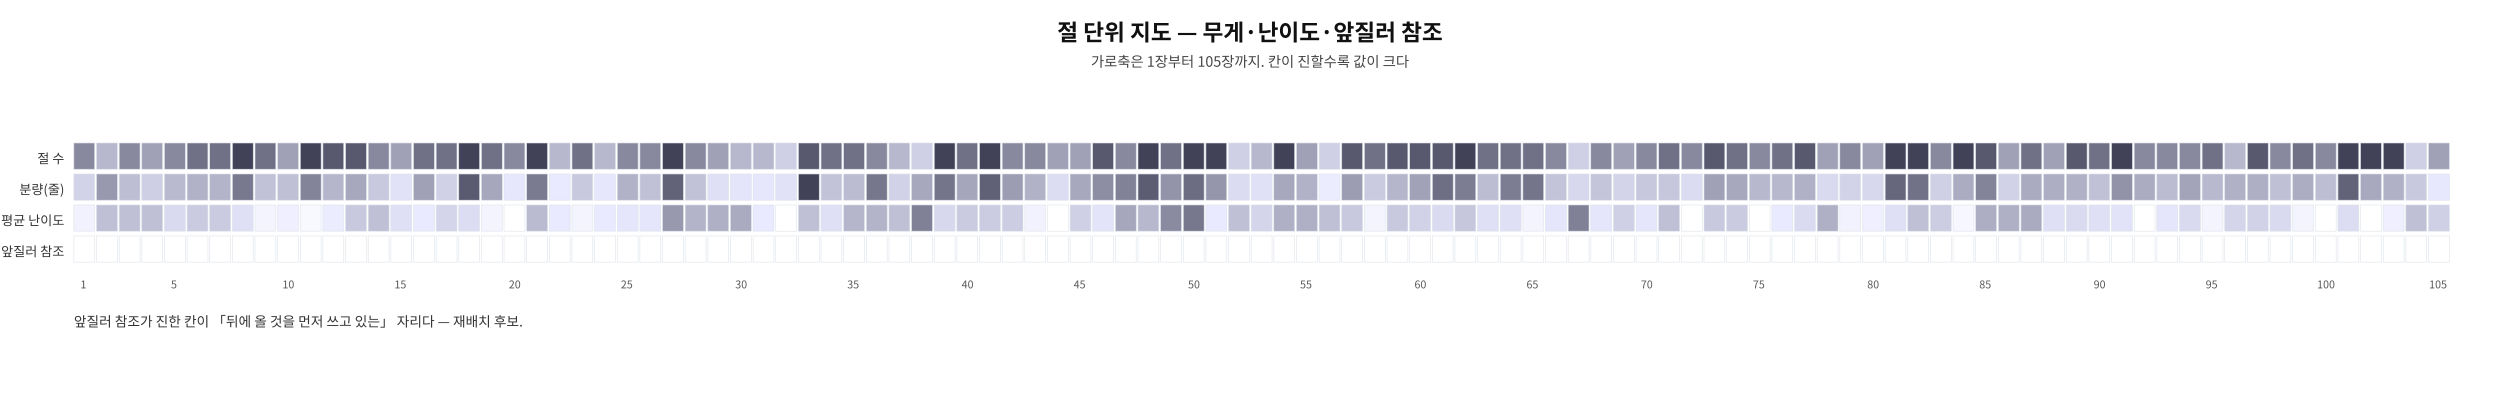
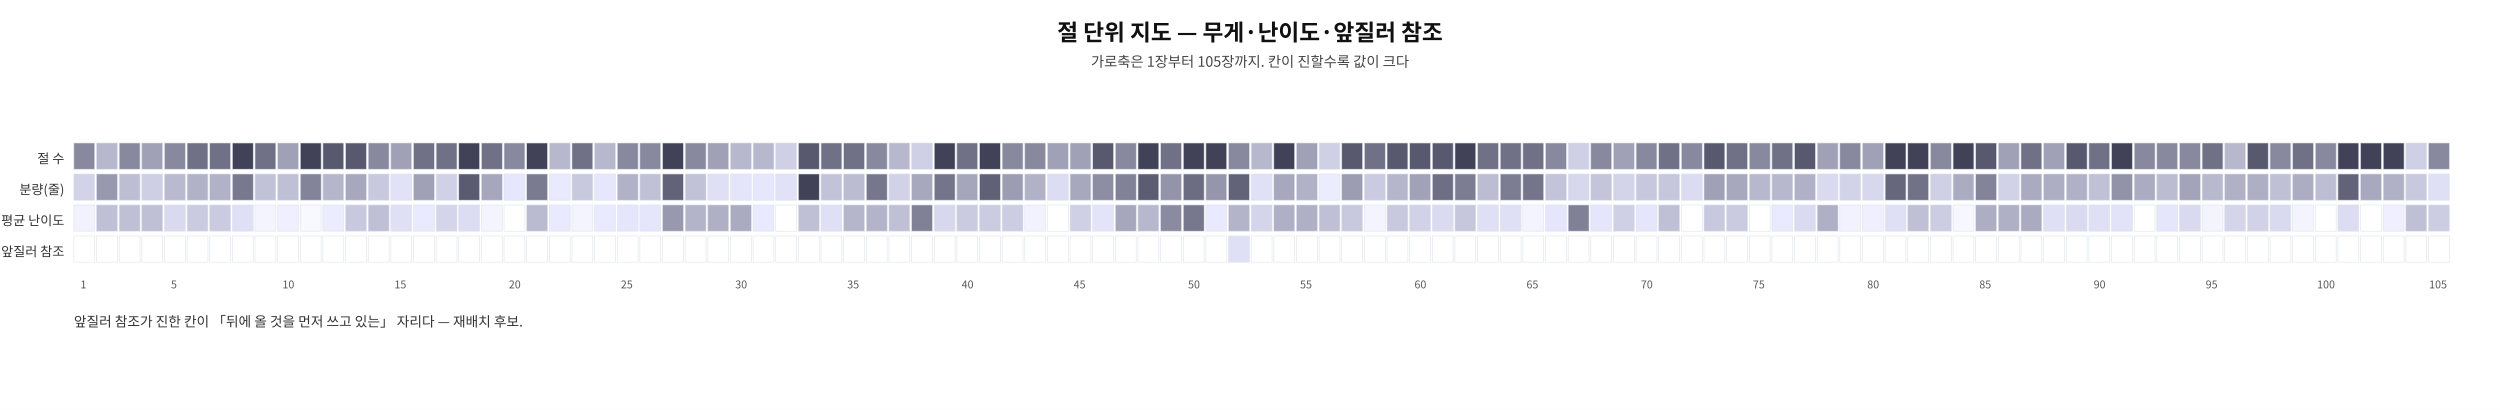
<svg xmlns="http://www.w3.org/2000/svg" viewBox="0 0 2098 344" width="2098" height="344" font-family="Noto Sans CJK KR, Noto Sans, sans-serif">
  <rect width="2098" height="344" fill="#fff" />
  <text x="1049.0" y="34" font-size="19" font-weight="bold" text-anchor="middle" fill="#111">절 단위 지도 — 무게·난이도·앞질러 참조</text>
  <text x="1049.0" y="56" font-size="12" text-anchor="middle" fill="#444">가로축은 1장부터 105장까지. 칸이 진할수록 값이 크다</text>
  <text x="54" y="137" font-size="11" text-anchor="end" fill="#333">절 수</text>
  <rect x="62" y="120" width="17.5" height="22" fill="rgb(136,136,158)" stroke="#dde3ea" stroke-width="0.5" />
  <rect x="81" y="120" width="17.5" height="22" fill="rgb(183,183,205)" stroke="#dde3ea" stroke-width="0.5" />
  <rect x="100" y="120" width="17.5" height="22" fill="rgb(136,136,158)" stroke="#dde3ea" stroke-width="0.5" />
  <rect x="119" y="120" width="17.5" height="22" fill="rgb(160,160,182)" stroke="#dde3ea" stroke-width="0.5" />
  <rect x="138" y="120" width="17.5" height="22" fill="rgb(136,136,158)" stroke="#dde3ea" stroke-width="0.5" />
  <rect x="157" y="120" width="17.5" height="22" fill="rgb(112,112,134)" stroke="#dde3ea" stroke-width="0.5" />
  <rect x="176" y="120" width="17.5" height="22" fill="rgb(112,112,134)" stroke="#dde3ea" stroke-width="0.5" />
  <rect x="195" y="120" width="17.5" height="22" fill="rgb(65,65,87)" stroke="#dde3ea" stroke-width="0.5" />
  <rect x="214" y="120" width="17.5" height="22" fill="rgb(112,112,134)" stroke="#dde3ea" stroke-width="0.5" />
  <rect x="233" y="120" width="17.5" height="22" fill="rgb(160,160,182)" stroke="#dde3ea" stroke-width="0.5" />
  <rect x="252" y="120" width="17.5" height="22" fill="rgb(65,65,87)" stroke="#dde3ea" stroke-width="0.5" />
  <rect x="271" y="120" width="17.5" height="22" fill="rgb(88,88,110)" stroke="#dde3ea" stroke-width="0.5" />
  <rect x="290" y="120" width="17.5" height="22" fill="rgb(88,88,110)" stroke="#dde3ea" stroke-width="0.5" />
  <rect x="309" y="120" width="17.5" height="22" fill="rgb(136,136,158)" stroke="#dde3ea" stroke-width="0.5" />
  <rect x="328" y="120" width="17.5" height="22" fill="rgb(160,160,182)" stroke="#dde3ea" stroke-width="0.5" />
  <rect x="347" y="120" width="17.5" height="22" fill="rgb(112,112,134)" stroke="#dde3ea" stroke-width="0.5" />
  <rect x="366" y="120" width="17.5" height="22" fill="rgb(112,112,134)" stroke="#dde3ea" stroke-width="0.5" />
  <rect x="385" y="120" width="17.5" height="22" fill="rgb(65,65,87)" stroke="#dde3ea" stroke-width="0.5" />
  <rect x="404" y="120" width="17.5" height="22" fill="rgb(112,112,134)" stroke="#dde3ea" stroke-width="0.5" />
  <rect x="423" y="120" width="17.5" height="22" fill="rgb(136,136,158)" stroke="#dde3ea" stroke-width="0.5" />
  <rect x="442" y="120" width="17.5" height="22" fill="rgb(65,65,87)" stroke="#dde3ea" stroke-width="0.5" />
  <rect x="461" y="120" width="17.5" height="22" fill="rgb(183,183,205)" stroke="#dde3ea" stroke-width="0.5" />
  <rect x="480" y="120" width="17.5" height="22" fill="rgb(112,112,134)" stroke="#dde3ea" stroke-width="0.5" />
  <rect x="499" y="120" width="17.5" height="22" fill="rgb(183,183,205)" stroke="#dde3ea" stroke-width="0.5" />
  <rect x="518" y="120" width="17.5" height="22" fill="rgb(136,136,158)" stroke="#dde3ea" stroke-width="0.5" />
  <rect x="537" y="120" width="17.5" height="22" fill="rgb(136,136,158)" stroke="#dde3ea" stroke-width="0.5" />
  <rect x="556" y="120" width="17.5" height="22" fill="rgb(65,65,87)" stroke="#dde3ea" stroke-width="0.5" />
  <rect x="575" y="120" width="17.5" height="22" fill="rgb(136,136,158)" stroke="#dde3ea" stroke-width="0.5" />
  <rect x="594" y="120" width="17.5" height="22" fill="rgb(160,160,182)" stroke="#dde3ea" stroke-width="0.5" />
  <rect x="613" y="120" width="17.5" height="22" fill="rgb(183,183,205)" stroke="#dde3ea" stroke-width="0.5" />
  <rect x="632" y="120" width="17.5" height="22" fill="rgb(183,183,205)" stroke="#dde3ea" stroke-width="0.5" />
  <rect x="651" y="120" width="17.5" height="22" fill="rgb(207,207,229)" stroke="#dde3ea" stroke-width="0.5" />
  <rect x="670" y="120" width="17.5" height="22" fill="rgb(88,88,110)" stroke="#dde3ea" stroke-width="0.5" />
  <rect x="689" y="120" width="17.5" height="22" fill="rgb(112,112,134)" stroke="#dde3ea" stroke-width="0.5" />
  <rect x="708" y="120" width="17.5" height="22" fill="rgb(112,112,134)" stroke="#dde3ea" stroke-width="0.5" />
  <rect x="727" y="120" width="17.5" height="22" fill="rgb(136,136,158)" stroke="#dde3ea" stroke-width="0.5" />
  <rect x="746" y="120" width="17.5" height="22" fill="rgb(183,183,205)" stroke="#dde3ea" stroke-width="0.5" />
  <rect x="765" y="120" width="17.5" height="22" fill="rgb(207,207,229)" stroke="#dde3ea" stroke-width="0.5" />
  <rect x="784" y="120" width="17.5" height="22" fill="rgb(65,65,87)" stroke="#dde3ea" stroke-width="0.5" />
  <rect x="803" y="120" width="17.5" height="22" fill="rgb(112,112,134)" stroke="#dde3ea" stroke-width="0.5" />
  <rect x="822" y="120" width="17.5" height="22" fill="rgb(65,65,87)" stroke="#dde3ea" stroke-width="0.5" />
  <rect x="841" y="120" width="17.5" height="22" fill="rgb(136,136,158)" stroke="#dde3ea" stroke-width="0.5" />
  <rect x="860" y="120" width="17.5" height="22" fill="rgb(136,136,158)" stroke="#dde3ea" stroke-width="0.5" />
  <rect x="879" y="120" width="17.5" height="22" fill="rgb(160,160,182)" stroke="#dde3ea" stroke-width="0.5" />
  <rect x="898" y="120" width="17.5" height="22" fill="rgb(160,160,182)" stroke="#dde3ea" stroke-width="0.5" />
  <rect x="917" y="120" width="17.5" height="22" fill="rgb(88,88,110)" stroke="#dde3ea" stroke-width="0.5" />
  <rect x="936" y="120" width="17.5" height="22" fill="rgb(136,136,158)" stroke="#dde3ea" stroke-width="0.5" />
  <rect x="955" y="120" width="17.5" height="22" fill="rgb(65,65,87)" stroke="#dde3ea" stroke-width="0.5" />
  <rect x="974" y="120" width="17.5" height="22" fill="rgb(112,112,134)" stroke="#dde3ea" stroke-width="0.5" />
  <rect x="993" y="120" width="17.5" height="22" fill="rgb(65,65,87)" stroke="#dde3ea" stroke-width="0.5" />
  <rect x="1012" y="120" width="17.5" height="22" fill="rgb(65,65,87)" stroke="#dde3ea" stroke-width="0.5" />
-   <rect x="1031" y="120" width="17.5" height="22" fill="rgb(207,207,229)" stroke="#dde3ea" stroke-width="0.5" />
+   <rect x="1031" y="120" width="17.5" height="22" fill="rgb(136,136,158)" stroke="#dde3ea" stroke-width="0.5" />
  <rect x="1050" y="120" width="17.5" height="22" fill="rgb(183,183,205)" stroke="#dde3ea" stroke-width="0.5" />
  <rect x="1069" y="120" width="17.5" height="22" fill="rgb(65,65,87)" stroke="#dde3ea" stroke-width="0.5" />
  <rect x="1088" y="120" width="17.5" height="22" fill="rgb(160,160,182)" stroke="#dde3ea" stroke-width="0.5" />
  <rect x="1107" y="120" width="17.5" height="22" fill="rgb(207,207,229)" stroke="#dde3ea" stroke-width="0.5" />
  <rect x="1126" y="120" width="17.5" height="22" fill="rgb(88,88,110)" stroke="#dde3ea" stroke-width="0.5" />
  <rect x="1145" y="120" width="17.5" height="22" fill="rgb(112,112,134)" stroke="#dde3ea" stroke-width="0.5" />
  <rect x="1164" y="120" width="17.5" height="22" fill="rgb(88,88,110)" stroke="#dde3ea" stroke-width="0.5" />
  <rect x="1183" y="120" width="17.5" height="22" fill="rgb(88,88,110)" stroke="#dde3ea" stroke-width="0.5" />
  <rect x="1202" y="120" width="17.5" height="22" fill="rgb(88,88,110)" stroke="#dde3ea" stroke-width="0.5" />
  <rect x="1221" y="120" width="17.5" height="22" fill="rgb(65,65,87)" stroke="#dde3ea" stroke-width="0.5" />
  <rect x="1240" y="120" width="17.5" height="22" fill="rgb(112,112,134)" stroke="#dde3ea" stroke-width="0.5" />
  <rect x="1259" y="120" width="17.5" height="22" fill="rgb(112,112,134)" stroke="#dde3ea" stroke-width="0.5" />
  <rect x="1278" y="120" width="17.5" height="22" fill="rgb(112,112,134)" stroke="#dde3ea" stroke-width="0.5" />
  <rect x="1297" y="120" width="17.5" height="22" fill="rgb(136,136,158)" stroke="#dde3ea" stroke-width="0.5" />
  <rect x="1316" y="120" width="17.5" height="22" fill="rgb(207,207,229)" stroke="#dde3ea" stroke-width="0.5" />
  <rect x="1335" y="120" width="17.5" height="22" fill="rgb(136,136,158)" stroke="#dde3ea" stroke-width="0.5" />
  <rect x="1354" y="120" width="17.5" height="22" fill="rgb(160,160,182)" stroke="#dde3ea" stroke-width="0.5" />
  <rect x="1373" y="120" width="17.5" height="22" fill="rgb(136,136,158)" stroke="#dde3ea" stroke-width="0.5" />
  <rect x="1392" y="120" width="17.5" height="22" fill="rgb(112,112,134)" stroke="#dde3ea" stroke-width="0.5" />
  <rect x="1411" y="120" width="17.5" height="22" fill="rgb(136,136,158)" stroke="#dde3ea" stroke-width="0.5" />
  <rect x="1430" y="120" width="17.5" height="22" fill="rgb(88,88,110)" stroke="#dde3ea" stroke-width="0.5" />
  <rect x="1449" y="120" width="17.5" height="22" fill="rgb(112,112,134)" stroke="#dde3ea" stroke-width="0.5" />
  <rect x="1468" y="120" width="17.5" height="22" fill="rgb(136,136,158)" stroke="#dde3ea" stroke-width="0.5" />
  <rect x="1487" y="120" width="17.5" height="22" fill="rgb(112,112,134)" stroke="#dde3ea" stroke-width="0.5" />
  <rect x="1506" y="120" width="17.5" height="22" fill="rgb(88,88,110)" stroke="#dde3ea" stroke-width="0.5" />
  <rect x="1525" y="120" width="17.5" height="22" fill="rgb(160,160,182)" stroke="#dde3ea" stroke-width="0.5" />
  <rect x="1544" y="120" width="17.5" height="22" fill="rgb(136,136,158)" stroke="#dde3ea" stroke-width="0.5" />
  <rect x="1563" y="120" width="17.5" height="22" fill="rgb(160,160,182)" stroke="#dde3ea" stroke-width="0.5" />
  <rect x="1582" y="120" width="17.5" height="22" fill="rgb(65,65,87)" stroke="#dde3ea" stroke-width="0.5" />
  <rect x="1601" y="120" width="17.5" height="22" fill="rgb(65,65,87)" stroke="#dde3ea" stroke-width="0.5" />
  <rect x="1620" y="120" width="17.5" height="22" fill="rgb(136,136,158)" stroke="#dde3ea" stroke-width="0.5" />
  <rect x="1639" y="120" width="17.5" height="22" fill="rgb(65,65,87)" stroke="#dde3ea" stroke-width="0.5" />
  <rect x="1658" y="120" width="17.5" height="22" fill="rgb(88,88,110)" stroke="#dde3ea" stroke-width="0.5" />
  <rect x="1677" y="120" width="17.5" height="22" fill="rgb(160,160,182)" stroke="#dde3ea" stroke-width="0.5" />
  <rect x="1696" y="120" width="17.5" height="22" fill="rgb(112,112,134)" stroke="#dde3ea" stroke-width="0.5" />
  <rect x="1715" y="120" width="17.5" height="22" fill="rgb(160,160,182)" stroke="#dde3ea" stroke-width="0.5" />
  <rect x="1734" y="120" width="17.5" height="22" fill="rgb(88,88,110)" stroke="#dde3ea" stroke-width="0.5" />
  <rect x="1753" y="120" width="17.5" height="22" fill="rgb(112,112,134)" stroke="#dde3ea" stroke-width="0.5" />
  <rect x="1772" y="120" width="17.5" height="22" fill="rgb(65,65,87)" stroke="#dde3ea" stroke-width="0.5" />
  <rect x="1791" y="120" width="17.5" height="22" fill="rgb(136,136,158)" stroke="#dde3ea" stroke-width="0.5" />
  <rect x="1810" y="120" width="17.5" height="22" fill="rgb(136,136,158)" stroke="#dde3ea" stroke-width="0.5" />
  <rect x="1829" y="120" width="17.5" height="22" fill="rgb(136,136,158)" stroke="#dde3ea" stroke-width="0.5" />
  <rect x="1848" y="120" width="17.5" height="22" fill="rgb(112,112,134)" stroke="#dde3ea" stroke-width="0.5" />
  <rect x="1867" y="120" width="17.5" height="22" fill="rgb(183,183,205)" stroke="#dde3ea" stroke-width="0.5" />
  <rect x="1886" y="120" width="17.5" height="22" fill="rgb(88,88,110)" stroke="#dde3ea" stroke-width="0.5" />
  <rect x="1905" y="120" width="17.5" height="22" fill="rgb(136,136,158)" stroke="#dde3ea" stroke-width="0.5" />
  <rect x="1924" y="120" width="17.5" height="22" fill="rgb(112,112,134)" stroke="#dde3ea" stroke-width="0.5" />
  <rect x="1943" y="120" width="17.5" height="22" fill="rgb(136,136,158)" stroke="#dde3ea" stroke-width="0.5" />
  <rect x="1962" y="120" width="17.5" height="22" fill="rgb(65,65,87)" stroke="#dde3ea" stroke-width="0.5" />
  <rect x="1981" y="120" width="17.5" height="22" fill="rgb(65,65,87)" stroke="#dde3ea" stroke-width="0.5" />
  <rect x="2000" y="120" width="17.5" height="22" fill="rgb(65,65,87)" stroke="#dde3ea" stroke-width="0.5" />
  <rect x="2019" y="120" width="17.5" height="22" fill="rgb(207,207,229)" stroke="#dde3ea" stroke-width="0.5" />
-   <rect x="2038" y="120" width="17.5" height="22" fill="rgb(160,160,182)" stroke="#dde3ea" stroke-width="0.5" />
+   <rect x="2038" y="120" width="17.5" height="22" fill="rgb(136,136,158)" stroke="#dde3ea" stroke-width="0.5" />
  <text x="54" y="163" font-size="11" text-anchor="end" fill="#333">분량(줄)</text>
  <rect x="62" y="146" width="17.5" height="22" fill="rgb(210,210,232)" stroke="#dde3ea" stroke-width="0.5" />
  <rect x="81" y="146" width="17.5" height="22" fill="rgb(152,152,174)" stroke="#dde3ea" stroke-width="0.5" />
  <rect x="100" y="146" width="17.5" height="22" fill="rgb(189,189,211)" stroke="#dde3ea" stroke-width="0.5" />
  <rect x="119" y="146" width="17.5" height="22" fill="rgb(206,206,228)" stroke="#dde3ea" stroke-width="0.5" />
  <rect x="138" y="146" width="17.5" height="22" fill="rgb(185,185,207)" stroke="#dde3ea" stroke-width="0.5" />
  <rect x="157" y="146" width="17.5" height="22" fill="rgb(177,177,199)" stroke="#dde3ea" stroke-width="0.5" />
-   <rect x="176" y="146" width="17.5" height="22" fill="rgb(179,179,201)" stroke="#dde3ea" stroke-width="0.5" />
+   <rect x="176" y="146" width="17.5" height="22" fill="rgb(177,177,199)" stroke="#dde3ea" stroke-width="0.5" />
  <rect x="195" y="146" width="17.5" height="22" fill="rgb(120,120,142)" stroke="#dde3ea" stroke-width="0.5" />
  <rect x="214" y="146" width="17.5" height="22" fill="rgb(193,193,215)" stroke="#dde3ea" stroke-width="0.5" />
  <rect x="233" y="146" width="17.5" height="22" fill="rgb(191,191,213)" stroke="#dde3ea" stroke-width="0.5" />
  <rect x="252" y="146" width="17.5" height="22" fill="rgb(131,131,153)" stroke="#dde3ea" stroke-width="0.5" />
  <rect x="271" y="146" width="17.5" height="22" fill="rgb(181,181,203)" stroke="#dde3ea" stroke-width="0.5" />
  <rect x="290" y="146" width="17.5" height="22" fill="rgb(167,167,189)" stroke="#dde3ea" stroke-width="0.5" />
  <rect x="309" y="146" width="17.5" height="22" fill="rgb(200,200,222)" stroke="#dde3ea" stroke-width="0.5" />
  <rect x="328" y="146" width="17.5" height="22" fill="rgb(225,225,247)" stroke="#dde3ea" stroke-width="0.5" />
  <rect x="347" y="146" width="17.5" height="22" fill="rgb(160,160,182)" stroke="#dde3ea" stroke-width="0.5" />
  <rect x="366" y="146" width="17.5" height="22" fill="rgb(208,208,230)" stroke="#dde3ea" stroke-width="0.5" />
  <rect x="385" y="146" width="17.5" height="22" fill="rgb(90,90,112)" stroke="#dde3ea" stroke-width="0.5" />
  <rect x="404" y="146" width="17.5" height="22" fill="rgb(166,166,188)" stroke="#dde3ea" stroke-width="0.5" />
  <rect x="423" y="146" width="17.5" height="22" fill="rgb(230,230,252)" stroke="#dde3ea" stroke-width="0.5" />
  <rect x="442" y="146" width="17.5" height="22" fill="rgb(122,122,144)" stroke="#dde3ea" stroke-width="0.5" />
  <rect x="461" y="146" width="17.5" height="22" fill="rgb(233,233,255)" stroke="#dde3ea" stroke-width="0.5" />
  <rect x="480" y="146" width="17.5" height="22" fill="rgb(200,200,222)" stroke="#dde3ea" stroke-width="0.5" />
  <rect x="499" y="146" width="17.5" height="22" fill="rgb(230,230,252)" stroke="#dde3ea" stroke-width="0.5" />
  <rect x="518" y="146" width="17.5" height="22" fill="rgb(177,177,199)" stroke="#dde3ea" stroke-width="0.5" />
  <rect x="537" y="146" width="17.5" height="22" fill="rgb(192,192,214)" stroke="#dde3ea" stroke-width="0.5" />
  <rect x="556" y="146" width="17.5" height="22" fill="rgb(98,98,120)" stroke="#dde3ea" stroke-width="0.5" />
  <rect x="575" y="146" width="17.5" height="22" fill="rgb(193,193,215)" stroke="#dde3ea" stroke-width="0.5" />
  <rect x="594" y="146" width="17.5" height="22" fill="rgb(223,223,245)" stroke="#dde3ea" stroke-width="0.5" />
  <rect x="613" y="146" width="17.5" height="22" fill="rgb(228,228,250)" stroke="#dde3ea" stroke-width="0.5" />
  <rect x="632" y="146" width="17.5" height="22" fill="rgb(230,230,252)" stroke="#dde3ea" stroke-width="0.5" />
  <rect x="651" y="146" width="17.5" height="22" fill="rgb(225,225,247)" stroke="#dde3ea" stroke-width="0.5" />
  <rect x="670" y="146" width="17.5" height="22" fill="rgb(65,65,87)" stroke="#dde3ea" stroke-width="0.5" />
  <rect x="689" y="146" width="17.5" height="22" fill="rgb(194,194,216)" stroke="#dde3ea" stroke-width="0.5" />
  <rect x="708" y="146" width="17.5" height="22" fill="rgb(187,187,209)" stroke="#dde3ea" stroke-width="0.5" />
  <rect x="727" y="146" width="17.5" height="22" fill="rgb(118,118,140)" stroke="#dde3ea" stroke-width="0.5" />
  <rect x="746" y="146" width="17.5" height="22" fill="rgb(209,209,231)" stroke="#dde3ea" stroke-width="0.5" />
  <rect x="765" y="146" width="17.5" height="22" fill="rgb(167,167,189)" stroke="#dde3ea" stroke-width="0.5" />
  <rect x="784" y="146" width="17.5" height="22" fill="rgb(116,116,138)" stroke="#dde3ea" stroke-width="0.5" />
  <rect x="803" y="146" width="17.5" height="22" fill="rgb(165,165,187)" stroke="#dde3ea" stroke-width="0.5" />
  <rect x="822" y="146" width="17.5" height="22" fill="rgb(96,96,118)" stroke="#dde3ea" stroke-width="0.5" />
  <rect x="841" y="146" width="17.5" height="22" fill="rgb(156,156,178)" stroke="#dde3ea" stroke-width="0.5" />
  <rect x="860" y="146" width="17.5" height="22" fill="rgb(177,177,199)" stroke="#dde3ea" stroke-width="0.5" />
  <rect x="879" y="146" width="17.5" height="22" fill="rgb(220,220,242)" stroke="#dde3ea" stroke-width="0.5" />
  <rect x="898" y="146" width="17.5" height="22" fill="rgb(167,167,189)" stroke="#dde3ea" stroke-width="0.5" />
  <rect x="917" y="146" width="17.5" height="22" fill="rgb(141,141,163)" stroke="#dde3ea" stroke-width="0.5" />
  <rect x="936" y="146" width="17.5" height="22" fill="rgb(129,129,151)" stroke="#dde3ea" stroke-width="0.5" />
  <rect x="955" y="146" width="17.5" height="22" fill="rgb(92,92,114)" stroke="#dde3ea" stroke-width="0.5" />
  <rect x="974" y="146" width="17.5" height="22" fill="rgb(147,147,169)" stroke="#dde3ea" stroke-width="0.5" />
  <rect x="993" y="146" width="17.5" height="22" fill="rgb(108,108,130)" stroke="#dde3ea" stroke-width="0.5" />
  <rect x="1012" y="146" width="17.5" height="22" fill="rgb(149,149,171)" stroke="#dde3ea" stroke-width="0.5" />
-   <rect x="1031" y="146" width="17.5" height="22" fill="rgb(219,219,241)" stroke="#dde3ea" stroke-width="0.5" />
+   <rect x="1031" y="146" width="17.5" height="22" fill="rgb(98,98,120)" stroke="#dde3ea" stroke-width="0.5" />
  <rect x="1050" y="146" width="17.5" height="22" fill="rgb(224,224,246)" stroke="#dde3ea" stroke-width="0.5" />
  <rect x="1069" y="146" width="17.5" height="22" fill="rgb(167,167,189)" stroke="#dde3ea" stroke-width="0.5" />
  <rect x="1088" y="146" width="17.5" height="22" fill="rgb(177,177,199)" stroke="#dde3ea" stroke-width="0.5" />
  <rect x="1107" y="146" width="17.5" height="22" fill="rgb(236,236,255)" stroke="#dde3ea" stroke-width="0.5" />
  <rect x="1126" y="146" width="17.5" height="22" fill="rgb(156,156,178)" stroke="#dde3ea" stroke-width="0.5" />
  <rect x="1145" y="146" width="17.5" height="22" fill="rgb(202,202,224)" stroke="#dde3ea" stroke-width="0.5" />
  <rect x="1164" y="146" width="17.5" height="22" fill="rgb(181,181,203)" stroke="#dde3ea" stroke-width="0.5" />
  <rect x="1183" y="146" width="17.5" height="22" fill="rgb(161,161,183)" stroke="#dde3ea" stroke-width="0.5" />
  <rect x="1202" y="146" width="17.5" height="22" fill="rgb(110,110,132)" stroke="#dde3ea" stroke-width="0.5" />
  <rect x="1221" y="146" width="17.5" height="22" fill="rgb(124,124,146)" stroke="#dde3ea" stroke-width="0.5" />
  <rect x="1240" y="146" width="17.5" height="22" fill="rgb(188,188,210)" stroke="#dde3ea" stroke-width="0.5" />
  <rect x="1259" y="146" width="17.5" height="22" fill="rgb(124,124,146)" stroke="#dde3ea" stroke-width="0.5" />
  <rect x="1278" y="146" width="17.5" height="22" fill="rgb(116,116,138)" stroke="#dde3ea" stroke-width="0.5" />
  <rect x="1297" y="146" width="17.5" height="22" fill="rgb(195,195,217)" stroke="#dde3ea" stroke-width="0.5" />
  <rect x="1316" y="146" width="17.5" height="22" fill="rgb(215,215,237)" stroke="#dde3ea" stroke-width="0.5" />
  <rect x="1335" y="146" width="17.5" height="22" fill="rgb(196,196,218)" stroke="#dde3ea" stroke-width="0.5" />
  <rect x="1354" y="146" width="17.5" height="22" fill="rgb(211,211,233)" stroke="#dde3ea" stroke-width="0.5" />
  <rect x="1373" y="146" width="17.5" height="22" fill="rgb(199,199,221)" stroke="#dde3ea" stroke-width="0.5" />
  <rect x="1392" y="146" width="17.5" height="22" fill="rgb(198,198,220)" stroke="#dde3ea" stroke-width="0.5" />
  <rect x="1411" y="146" width="17.5" height="22" fill="rgb(219,219,241)" stroke="#dde3ea" stroke-width="0.5" />
  <rect x="1430" y="146" width="17.5" height="22" fill="rgb(160,160,182)" stroke="#dde3ea" stroke-width="0.5" />
  <rect x="1449" y="146" width="17.5" height="22" fill="rgb(167,167,189)" stroke="#dde3ea" stroke-width="0.5" />
  <rect x="1468" y="146" width="17.5" height="22" fill="rgb(183,183,205)" stroke="#dde3ea" stroke-width="0.5" />
  <rect x="1487" y="146" width="17.5" height="22" fill="rgb(183,183,205)" stroke="#dde3ea" stroke-width="0.5" />
  <rect x="1506" y="146" width="17.5" height="22" fill="rgb(176,176,198)" stroke="#dde3ea" stroke-width="0.5" />
  <rect x="1525" y="146" width="17.5" height="22" fill="rgb(217,217,239)" stroke="#dde3ea" stroke-width="0.5" />
  <rect x="1544" y="146" width="17.5" height="22" fill="rgb(210,210,232)" stroke="#dde3ea" stroke-width="0.5" />
  <rect x="1563" y="146" width="17.5" height="22" fill="rgb(215,215,237)" stroke="#dde3ea" stroke-width="0.5" />
  <rect x="1582" y="146" width="17.5" height="22" fill="rgb(102,102,124)" stroke="#dde3ea" stroke-width="0.5" />
  <rect x="1601" y="146" width="17.5" height="22" fill="rgb(113,113,135)" stroke="#dde3ea" stroke-width="0.5" />
  <rect x="1620" y="146" width="17.5" height="22" fill="rgb(207,207,229)" stroke="#dde3ea" stroke-width="0.5" />
  <rect x="1639" y="146" width="17.5" height="22" fill="rgb(171,171,193)" stroke="#dde3ea" stroke-width="0.5" />
  <rect x="1658" y="146" width="17.5" height="22" fill="rgb(131,131,153)" stroke="#dde3ea" stroke-width="0.5" />
  <rect x="1677" y="146" width="17.5" height="22" fill="rgb(209,209,231)" stroke="#dde3ea" stroke-width="0.5" />
  <rect x="1696" y="146" width="17.5" height="22" fill="rgb(170,170,192)" stroke="#dde3ea" stroke-width="0.5" />
  <rect x="1715" y="146" width="17.5" height="22" fill="rgb(173,173,195)" stroke="#dde3ea" stroke-width="0.5" />
  <rect x="1734" y="146" width="17.5" height="22" fill="rgb(176,176,198)" stroke="#dde3ea" stroke-width="0.5" />
  <rect x="1753" y="146" width="17.5" height="22" fill="rgb(192,192,214)" stroke="#dde3ea" stroke-width="0.5" />
  <rect x="1772" y="146" width="17.5" height="22" fill="rgb(146,146,168)" stroke="#dde3ea" stroke-width="0.5" />
  <rect x="1791" y="146" width="17.5" height="22" fill="rgb(171,171,193)" stroke="#dde3ea" stroke-width="0.5" />
  <rect x="1810" y="146" width="17.5" height="22" fill="rgb(187,187,209)" stroke="#dde3ea" stroke-width="0.5" />
  <rect x="1829" y="146" width="17.5" height="22" fill="rgb(163,163,185)" stroke="#dde3ea" stroke-width="0.5" />
  <rect x="1848" y="146" width="17.5" height="22" fill="rgb(184,184,206)" stroke="#dde3ea" stroke-width="0.5" />
  <rect x="1867" y="146" width="17.5" height="22" fill="rgb(176,176,198)" stroke="#dde3ea" stroke-width="0.5" />
  <rect x="1886" y="146" width="17.5" height="22" fill="rgb(174,174,196)" stroke="#dde3ea" stroke-width="0.5" />
  <rect x="1905" y="146" width="17.5" height="22" fill="rgb(191,191,213)" stroke="#dde3ea" stroke-width="0.5" />
  <rect x="1924" y="146" width="17.5" height="22" fill="rgb(172,172,194)" stroke="#dde3ea" stroke-width="0.5" />
  <rect x="1943" y="146" width="17.5" height="22" fill="rgb(189,189,211)" stroke="#dde3ea" stroke-width="0.5" />
  <rect x="1962" y="146" width="17.5" height="22" fill="rgb(98,98,120)" stroke="#dde3ea" stroke-width="0.5" />
  <rect x="1981" y="146" width="17.5" height="22" fill="rgb(168,168,190)" stroke="#dde3ea" stroke-width="0.5" />
  <rect x="2000" y="146" width="17.5" height="22" fill="rgb(176,176,198)" stroke="#dde3ea" stroke-width="0.5" />
  <rect x="2019" y="146" width="17.5" height="22" fill="rgb(200,200,222)" stroke="#dde3ea" stroke-width="0.5" />
-   <rect x="2038" y="146" width="17.5" height="22" fill="rgb(231,231,253)" stroke="#dde3ea" stroke-width="0.5" />
+   <rect x="2038" y="146" width="17.5" height="22" fill="rgb(223,223,245)" stroke="#dde3ea" stroke-width="0.5" />
  <text x="54" y="189" font-size="11" text-anchor="end" fill="#333">평균 난이도</text>
  <rect x="62" y="172" width="17.5" height="22" fill="rgb(242,242,255)" stroke="#dde3ea" stroke-width="0.5" />
  <rect x="81" y="172" width="17.5" height="22" fill="rgb(191,191,213)" stroke="#dde3ea" stroke-width="0.5" />
  <rect x="100" y="172" width="17.5" height="22" fill="rgb(191,191,213)" stroke="#dde3ea" stroke-width="0.5" />
  <rect x="119" y="172" width="17.5" height="22" fill="rgb(191,191,213)" stroke="#dde3ea" stroke-width="0.5" />
  <rect x="138" y="172" width="17.5" height="22" fill="rgb(217,217,239)" stroke="#dde3ea" stroke-width="0.5" />
  <rect x="157" y="172" width="17.5" height="22" fill="rgb(202,202,224)" stroke="#dde3ea" stroke-width="0.5" />
  <rect x="176" y="172" width="17.5" height="22" fill="rgb(202,202,224)" stroke="#dde3ea" stroke-width="0.5" />
  <rect x="195" y="172" width="17.5" height="22" fill="rgb(223,223,245)" stroke="#dde3ea" stroke-width="0.5" />
  <rect x="214" y="172" width="17.5" height="22" fill="rgb(244,244,255)" stroke="#dde3ea" stroke-width="0.5" />
  <rect x="233" y="172" width="17.5" height="22" fill="rgb(239,239,255)" stroke="#dde3ea" stroke-width="0.5" />
  <rect x="252" y="172" width="17.5" height="22" fill="rgb(248,248,255)" stroke="#dde3ea" stroke-width="0.5" />
  <rect x="271" y="172" width="17.5" height="22" fill="rgb(236,236,255)" stroke="#dde3ea" stroke-width="0.5" />
  <rect x="290" y="172" width="17.5" height="22" fill="rgb(200,200,222)" stroke="#dde3ea" stroke-width="0.5" />
  <rect x="309" y="172" width="17.5" height="22" fill="rgb(191,191,213)" stroke="#dde3ea" stroke-width="0.5" />
  <rect x="328" y="172" width="17.5" height="22" fill="rgb(223,223,245)" stroke="#dde3ea" stroke-width="0.5" />
  <rect x="347" y="172" width="17.5" height="22" fill="rgb(233,233,255)" stroke="#dde3ea" stroke-width="0.5" />
  <rect x="366" y="172" width="17.5" height="22" fill="rgb(212,212,234)" stroke="#dde3ea" stroke-width="0.5" />
  <rect x="385" y="172" width="17.5" height="22" fill="rgb(220,220,242)" stroke="#dde3ea" stroke-width="0.5" />
  <rect x="404" y="172" width="17.5" height="22" fill="rgb(244,244,255)" stroke="#dde3ea" stroke-width="0.5" />
  <rect x="423" y="172" width="17.5" height="22" fill="rgb(255,255,255)" stroke="#dde3ea" stroke-width="0.5" />
  <rect x="442" y="172" width="17.5" height="22" fill="rgb(186,186,208)" stroke="#dde3ea" stroke-width="0.5" />
  <rect x="461" y="172" width="17.5" height="22" fill="rgb(233,233,255)" stroke="#dde3ea" stroke-width="0.5" />
  <rect x="480" y="172" width="17.5" height="22" fill="rgb(244,244,255)" stroke="#dde3ea" stroke-width="0.5" />
  <rect x="499" y="172" width="17.5" height="22" fill="rgb(233,233,255)" stroke="#dde3ea" stroke-width="0.5" />
  <rect x="518" y="172" width="17.5" height="22" fill="rgb(229,229,251)" stroke="#dde3ea" stroke-width="0.5" />
  <rect x="537" y="172" width="17.5" height="22" fill="rgb(229,229,251)" stroke="#dde3ea" stroke-width="0.5" />
  <rect x="556" y="172" width="17.5" height="22" fill="rgb(152,152,174)" stroke="#dde3ea" stroke-width="0.5" />
  <rect x="575" y="172" width="17.5" height="22" fill="rgb(179,179,201)" stroke="#dde3ea" stroke-width="0.5" />
  <rect x="594" y="172" width="17.5" height="22" fill="rgb(175,175,197)" stroke="#dde3ea" stroke-width="0.5" />
  <rect x="613" y="172" width="17.5" height="22" fill="rgb(170,170,192)" stroke="#dde3ea" stroke-width="0.5" />
  <rect x="632" y="172" width="17.5" height="22" fill="rgb(233,233,255)" stroke="#dde3ea" stroke-width="0.5" />
  <rect x="651" y="172" width="17.5" height="22" fill="rgb(255,255,255)" stroke="#dde3ea" stroke-width="0.5" />
  <rect x="670" y="172" width="17.5" height="22" fill="rgb(191,191,213)" stroke="#dde3ea" stroke-width="0.5" />
  <rect x="689" y="172" width="17.5" height="22" fill="rgb(223,223,245)" stroke="#dde3ea" stroke-width="0.5" />
  <rect x="708" y="172" width="17.5" height="22" fill="rgb(181,181,203)" stroke="#dde3ea" stroke-width="0.5" />
  <rect x="727" y="172" width="17.5" height="22" fill="rgb(179,179,201)" stroke="#dde3ea" stroke-width="0.5" />
  <rect x="746" y="172" width="17.5" height="22" fill="rgb(191,191,213)" stroke="#dde3ea" stroke-width="0.5" />
  <rect x="765" y="172" width="17.5" height="22" fill="rgb(128,128,150)" stroke="#dde3ea" stroke-width="0.5" />
  <rect x="784" y="172" width="17.5" height="22" fill="rgb(215,215,237)" stroke="#dde3ea" stroke-width="0.5" />
  <rect x="803" y="172" width="17.5" height="22" fill="rgb(202,202,224)" stroke="#dde3ea" stroke-width="0.5" />
  <rect x="822" y="172" width="17.5" height="22" fill="rgb(203,203,225)" stroke="#dde3ea" stroke-width="0.5" />
  <rect x="841" y="172" width="17.5" height="22" fill="rgb(204,204,226)" stroke="#dde3ea" stroke-width="0.5" />
  <rect x="860" y="172" width="17.5" height="22" fill="rgb(242,242,255)" stroke="#dde3ea" stroke-width="0.5" />
  <rect x="879" y="172" width="17.5" height="22" fill="rgb(255,255,255)" stroke="#dde3ea" stroke-width="0.5" />
  <rect x="898" y="172" width="17.5" height="22" fill="rgb(207,207,229)" stroke="#dde3ea" stroke-width="0.5" />
  <rect x="917" y="172" width="17.5" height="22" fill="rgb(227,227,249)" stroke="#dde3ea" stroke-width="0.5" />
  <rect x="936" y="172" width="17.5" height="22" fill="rgb(166,166,188)" stroke="#dde3ea" stroke-width="0.5" />
  <rect x="955" y="172" width="17.5" height="22" fill="rgb(183,183,205)" stroke="#dde3ea" stroke-width="0.5" />
  <rect x="974" y="172" width="17.5" height="22" fill="rgb(138,138,160)" stroke="#dde3ea" stroke-width="0.5" />
  <rect x="993" y="172" width="17.5" height="22" fill="rgb(119,119,141)" stroke="#dde3ea" stroke-width="0.5" />
  <rect x="1012" y="172" width="17.5" height="22" fill="rgb(233,233,255)" stroke="#dde3ea" stroke-width="0.5" />
-   <rect x="1031" y="172" width="17.5" height="22" fill="rgb(191,191,213)" stroke="#dde3ea" stroke-width="0.5" />
+   <rect x="1031" y="172" width="17.5" height="22" fill="rgb(179,179,201)" stroke="#dde3ea" stroke-width="0.5" />
  <rect x="1050" y="172" width="17.5" height="22" fill="rgb(212,212,234)" stroke="#dde3ea" stroke-width="0.5" />
  <rect x="1069" y="172" width="17.5" height="22" fill="rgb(175,175,197)" stroke="#dde3ea" stroke-width="0.5" />
  <rect x="1088" y="172" width="17.5" height="22" fill="rgb(175,175,197)" stroke="#dde3ea" stroke-width="0.5" />
  <rect x="1107" y="172" width="17.5" height="22" fill="rgb(191,191,213)" stroke="#dde3ea" stroke-width="0.5" />
  <rect x="1126" y="172" width="17.5" height="22" fill="rgb(200,200,222)" stroke="#dde3ea" stroke-width="0.5" />
  <rect x="1145" y="172" width="17.5" height="22" fill="rgb(244,244,255)" stroke="#dde3ea" stroke-width="0.5" />
  <rect x="1164" y="172" width="17.5" height="22" fill="rgb(200,200,222)" stroke="#dde3ea" stroke-width="0.5" />
  <rect x="1183" y="172" width="17.5" height="22" fill="rgb(209,209,231)" stroke="#dde3ea" stroke-width="0.5" />
  <rect x="1202" y="172" width="17.5" height="22" fill="rgb(218,218,240)" stroke="#dde3ea" stroke-width="0.5" />
  <rect x="1221" y="172" width="17.5" height="22" fill="rgb(198,198,220)" stroke="#dde3ea" stroke-width="0.5" />
  <rect x="1240" y="172" width="17.5" height="22" fill="rgb(223,223,245)" stroke="#dde3ea" stroke-width="0.5" />
  <rect x="1259" y="172" width="17.5" height="22" fill="rgb(223,223,245)" stroke="#dde3ea" stroke-width="0.5" />
  <rect x="1278" y="172" width="17.5" height="22" fill="rgb(244,244,255)" stroke="#dde3ea" stroke-width="0.5" />
  <rect x="1297" y="172" width="17.5" height="22" fill="rgb(229,229,251)" stroke="#dde3ea" stroke-width="0.5" />
  <rect x="1316" y="172" width="17.5" height="22" fill="rgb(128,128,150)" stroke="#dde3ea" stroke-width="0.5" />
  <rect x="1335" y="172" width="17.5" height="22" fill="rgb(229,229,251)" stroke="#dde3ea" stroke-width="0.5" />
  <rect x="1354" y="172" width="17.5" height="22" fill="rgb(207,207,229)" stroke="#dde3ea" stroke-width="0.5" />
  <rect x="1373" y="172" width="17.5" height="22" fill="rgb(229,229,251)" stroke="#dde3ea" stroke-width="0.5" />
  <rect x="1392" y="172" width="17.5" height="22" fill="rgb(191,191,213)" stroke="#dde3ea" stroke-width="0.5" />
  <rect x="1411" y="172" width="17.5" height="22" fill="rgb(255,255,255)" stroke="#dde3ea" stroke-width="0.5" />
  <rect x="1430" y="172" width="17.5" height="22" fill="rgb(200,200,222)" stroke="#dde3ea" stroke-width="0.5" />
  <rect x="1449" y="172" width="17.5" height="22" fill="rgb(202,202,224)" stroke="#dde3ea" stroke-width="0.5" />
  <rect x="1468" y="172" width="17.5" height="22" fill="rgb(255,255,255)" stroke="#dde3ea" stroke-width="0.5" />
  <rect x="1487" y="172" width="17.5" height="22" fill="rgb(233,233,255)" stroke="#dde3ea" stroke-width="0.5" />
  <rect x="1506" y="172" width="17.5" height="22" fill="rgb(218,218,240)" stroke="#dde3ea" stroke-width="0.5" />
  <rect x="1525" y="172" width="17.5" height="22" fill="rgb(175,175,197)" stroke="#dde3ea" stroke-width="0.5" />
  <rect x="1544" y="172" width="17.5" height="22" fill="rgb(242,242,255)" stroke="#dde3ea" stroke-width="0.5" />
  <rect x="1563" y="172" width="17.5" height="22" fill="rgb(239,239,255)" stroke="#dde3ea" stroke-width="0.5" />
  <rect x="1582" y="172" width="17.5" height="22" fill="rgb(223,223,245)" stroke="#dde3ea" stroke-width="0.5" />
  <rect x="1601" y="172" width="17.5" height="22" fill="rgb(191,191,213)" stroke="#dde3ea" stroke-width="0.5" />
  <rect x="1620" y="172" width="17.5" height="22" fill="rgb(204,204,226)" stroke="#dde3ea" stroke-width="0.5" />
  <rect x="1639" y="172" width="17.5" height="22" fill="rgb(247,247,255)" stroke="#dde3ea" stroke-width="0.5" />
  <rect x="1658" y="172" width="17.5" height="22" fill="rgb(173,173,195)" stroke="#dde3ea" stroke-width="0.5" />
  <rect x="1677" y="172" width="17.5" height="22" fill="rgb(175,175,197)" stroke="#dde3ea" stroke-width="0.5" />
  <rect x="1696" y="172" width="17.5" height="22" fill="rgb(170,170,192)" stroke="#dde3ea" stroke-width="0.5" />
  <rect x="1715" y="172" width="17.5" height="22" fill="rgb(223,223,245)" stroke="#dde3ea" stroke-width="0.5" />
  <rect x="1734" y="172" width="17.5" height="22" fill="rgb(218,218,240)" stroke="#dde3ea" stroke-width="0.5" />
  <rect x="1753" y="172" width="17.5" height="22" fill="rgb(223,223,245)" stroke="#dde3ea" stroke-width="0.5" />
  <rect x="1772" y="172" width="17.5" height="22" fill="rgb(226,226,248)" stroke="#dde3ea" stroke-width="0.5" />
  <rect x="1791" y="172" width="17.5" height="22" fill="rgb(255,255,255)" stroke="#dde3ea" stroke-width="0.5" />
  <rect x="1810" y="172" width="17.5" height="22" fill="rgb(229,229,251)" stroke="#dde3ea" stroke-width="0.5" />
  <rect x="1829" y="172" width="17.5" height="22" fill="rgb(217,217,239)" stroke="#dde3ea" stroke-width="0.5" />
  <rect x="1848" y="172" width="17.5" height="22" fill="rgb(244,244,255)" stroke="#dde3ea" stroke-width="0.5" />
  <rect x="1867" y="172" width="17.5" height="22" fill="rgb(212,212,234)" stroke="#dde3ea" stroke-width="0.5" />
  <rect x="1886" y="172" width="17.5" height="22" fill="rgb(209,209,231)" stroke="#dde3ea" stroke-width="0.5" />
  <rect x="1905" y="172" width="17.5" height="22" fill="rgb(217,217,239)" stroke="#dde3ea" stroke-width="0.5" />
  <rect x="1924" y="172" width="17.5" height="22" fill="rgb(244,244,255)" stroke="#dde3ea" stroke-width="0.5" />
  <rect x="1943" y="172" width="17.5" height="22" fill="rgb(255,255,255)" stroke="#dde3ea" stroke-width="0.5" />
  <rect x="1962" y="172" width="17.5" height="22" fill="rgb(220,220,242)" stroke="#dde3ea" stroke-width="0.5" />
  <rect x="1981" y="172" width="17.5" height="22" fill="rgb(255,255,255)" stroke="#dde3ea" stroke-width="0.5" />
  <rect x="2000" y="172" width="17.5" height="22" fill="rgb(239,239,255)" stroke="#dde3ea" stroke-width="0.5" />
  <rect x="2019" y="172" width="17.5" height="22" fill="rgb(191,191,213)" stroke="#dde3ea" stroke-width="0.5" />
-   <rect x="2038" y="172" width="17.5" height="22" fill="rgb(207,207,229)" stroke="#dde3ea" stroke-width="0.5" />
+   <rect x="2038" y="172" width="17.5" height="22" fill="rgb(204,204,226)" stroke="#dde3ea" stroke-width="0.5" />
  <text x="54" y="215" font-size="11" text-anchor="end" fill="#333">앞질러 참조</text>
  <rect x="62" y="198" width="17.5" height="22" fill="rgb(255,255,255)" stroke="#dde3ea" stroke-width="0.5" />
  <rect x="81" y="198" width="17.5" height="22" fill="rgb(255,255,255)" stroke="#dde3ea" stroke-width="0.5" />
  <rect x="100" y="198" width="17.5" height="22" fill="rgb(255,255,255)" stroke="#dde3ea" stroke-width="0.5" />
  <rect x="119" y="198" width="17.5" height="22" fill="rgb(255,255,255)" stroke="#dde3ea" stroke-width="0.5" />
  <rect x="138" y="198" width="17.5" height="22" fill="rgb(255,255,255)" stroke="#dde3ea" stroke-width="0.5" />
  <rect x="157" y="198" width="17.5" height="22" fill="rgb(255,255,255)" stroke="#dde3ea" stroke-width="0.5" />
  <rect x="176" y="198" width="17.5" height="22" fill="rgb(255,255,255)" stroke="#dde3ea" stroke-width="0.5" />
  <rect x="195" y="198" width="17.5" height="22" fill="rgb(255,255,255)" stroke="#dde3ea" stroke-width="0.5" />
  <rect x="214" y="198" width="17.5" height="22" fill="rgb(255,255,255)" stroke="#dde3ea" stroke-width="0.5" />
  <rect x="233" y="198" width="17.5" height="22" fill="rgb(255,255,255)" stroke="#dde3ea" stroke-width="0.5" />
  <rect x="252" y="198" width="17.5" height="22" fill="rgb(255,255,255)" stroke="#dde3ea" stroke-width="0.5" />
  <rect x="271" y="198" width="17.5" height="22" fill="rgb(255,255,255)" stroke="#dde3ea" stroke-width="0.5" />
  <rect x="290" y="198" width="17.5" height="22" fill="rgb(255,255,255)" stroke="#dde3ea" stroke-width="0.5" />
  <rect x="309" y="198" width="17.5" height="22" fill="rgb(255,255,255)" stroke="#dde3ea" stroke-width="0.5" />
  <rect x="328" y="198" width="17.5" height="22" fill="rgb(255,255,255)" stroke="#dde3ea" stroke-width="0.5" />
  <rect x="347" y="198" width="17.5" height="22" fill="rgb(255,255,255)" stroke="#dde3ea" stroke-width="0.5" />
  <rect x="366" y="198" width="17.5" height="22" fill="rgb(255,255,255)" stroke="#dde3ea" stroke-width="0.5" />
  <rect x="385" y="198" width="17.5" height="22" fill="rgb(255,255,255)" stroke="#dde3ea" stroke-width="0.5" />
  <rect x="404" y="198" width="17.5" height="22" fill="rgb(255,255,255)" stroke="#dde3ea" stroke-width="0.5" />
  <rect x="423" y="198" width="17.5" height="22" fill="rgb(255,255,255)" stroke="#dde3ea" stroke-width="0.5" />
  <rect x="442" y="198" width="17.5" height="22" fill="rgb(255,255,255)" stroke="#dde3ea" stroke-width="0.5" />
  <rect x="461" y="198" width="17.5" height="22" fill="rgb(255,255,255)" stroke="#dde3ea" stroke-width="0.5" />
  <rect x="480" y="198" width="17.5" height="22" fill="rgb(255,255,255)" stroke="#dde3ea" stroke-width="0.5" />
  <rect x="499" y="198" width="17.5" height="22" fill="rgb(255,255,255)" stroke="#dde3ea" stroke-width="0.5" />
  <rect x="518" y="198" width="17.5" height="22" fill="rgb(255,255,255)" stroke="#dde3ea" stroke-width="0.5" />
  <rect x="537" y="198" width="17.5" height="22" fill="rgb(255,255,255)" stroke="#dde3ea" stroke-width="0.5" />
  <rect x="556" y="198" width="17.5" height="22" fill="rgb(255,255,255)" stroke="#dde3ea" stroke-width="0.5" />
  <rect x="575" y="198" width="17.5" height="22" fill="rgb(255,255,255)" stroke="#dde3ea" stroke-width="0.5" />
  <rect x="594" y="198" width="17.5" height="22" fill="rgb(255,255,255)" stroke="#dde3ea" stroke-width="0.5" />
  <rect x="613" y="198" width="17.5" height="22" fill="rgb(255,255,255)" stroke="#dde3ea" stroke-width="0.5" />
  <rect x="632" y="198" width="17.5" height="22" fill="rgb(255,255,255)" stroke="#dde3ea" stroke-width="0.5" />
  <rect x="651" y="198" width="17.5" height="22" fill="rgb(255,255,255)" stroke="#dde3ea" stroke-width="0.5" />
  <rect x="670" y="198" width="17.5" height="22" fill="rgb(255,255,255)" stroke="#dde3ea" stroke-width="0.5" />
  <rect x="689" y="198" width="17.5" height="22" fill="rgb(255,255,255)" stroke="#dde3ea" stroke-width="0.5" />
  <rect x="708" y="198" width="17.5" height="22" fill="rgb(255,255,255)" stroke="#dde3ea" stroke-width="0.5" />
  <rect x="727" y="198" width="17.5" height="22" fill="rgb(255,255,255)" stroke="#dde3ea" stroke-width="0.5" />
  <rect x="746" y="198" width="17.5" height="22" fill="rgb(255,255,255)" stroke="#dde3ea" stroke-width="0.5" />
  <rect x="765" y="198" width="17.5" height="22" fill="rgb(255,255,255)" stroke="#dde3ea" stroke-width="0.5" />
  <rect x="784" y="198" width="17.5" height="22" fill="rgb(255,255,255)" stroke="#dde3ea" stroke-width="0.5" />
  <rect x="803" y="198" width="17.5" height="22" fill="rgb(255,255,255)" stroke="#dde3ea" stroke-width="0.5" />
  <rect x="822" y="198" width="17.5" height="22" fill="rgb(255,255,255)" stroke="#dde3ea" stroke-width="0.5" />
  <rect x="841" y="198" width="17.5" height="22" fill="rgb(255,255,255)" stroke="#dde3ea" stroke-width="0.5" />
  <rect x="860" y="198" width="17.5" height="22" fill="rgb(255,255,255)" stroke="#dde3ea" stroke-width="0.5" />
  <rect x="879" y="198" width="17.5" height="22" fill="rgb(255,255,255)" stroke="#dde3ea" stroke-width="0.5" />
  <rect x="898" y="198" width="17.5" height="22" fill="rgb(255,255,255)" stroke="#dde3ea" stroke-width="0.5" />
  <rect x="917" y="198" width="17.5" height="22" fill="rgb(255,255,255)" stroke="#dde3ea" stroke-width="0.5" />
  <rect x="936" y="198" width="17.5" height="22" fill="rgb(255,255,255)" stroke="#dde3ea" stroke-width="0.5" />
  <rect x="955" y="198" width="17.5" height="22" fill="rgb(255,255,255)" stroke="#dde3ea" stroke-width="0.5" />
  <rect x="974" y="198" width="17.5" height="22" fill="rgb(255,255,255)" stroke="#dde3ea" stroke-width="0.5" />
  <rect x="993" y="198" width="17.5" height="22" fill="rgb(255,255,255)" stroke="#dde3ea" stroke-width="0.5" />
  <rect x="1012" y="198" width="17.5" height="22" fill="rgb(255,255,255)" stroke="#dde3ea" stroke-width="0.5" />
-   <rect x="1031" y="198" width="17.5" height="22" fill="rgb(255,255,255)" stroke="#dde3ea" stroke-width="0.5" />
+   <rect x="1031" y="198" width="17.5" height="22" fill="rgb(223,223,245)" stroke="#dde3ea" stroke-width="0.5" />
  <rect x="1050" y="198" width="17.5" height="22" fill="rgb(255,255,255)" stroke="#dde3ea" stroke-width="0.5" />
  <rect x="1069" y="198" width="17.5" height="22" fill="rgb(255,255,255)" stroke="#dde3ea" stroke-width="0.5" />
  <rect x="1088" y="198" width="17.5" height="22" fill="rgb(255,255,255)" stroke="#dde3ea" stroke-width="0.5" />
  <rect x="1107" y="198" width="17.5" height="22" fill="rgb(255,255,255)" stroke="#dde3ea" stroke-width="0.5" />
  <rect x="1126" y="198" width="17.5" height="22" fill="rgb(255,255,255)" stroke="#dde3ea" stroke-width="0.5" />
  <rect x="1145" y="198" width="17.5" height="22" fill="rgb(255,255,255)" stroke="#dde3ea" stroke-width="0.5" />
  <rect x="1164" y="198" width="17.5" height="22" fill="rgb(255,255,255)" stroke="#dde3ea" stroke-width="0.5" />
  <rect x="1183" y="198" width="17.5" height="22" fill="rgb(255,255,255)" stroke="#dde3ea" stroke-width="0.5" />
  <rect x="1202" y="198" width="17.5" height="22" fill="rgb(255,255,255)" stroke="#dde3ea" stroke-width="0.5" />
  <rect x="1221" y="198" width="17.5" height="22" fill="rgb(255,255,255)" stroke="#dde3ea" stroke-width="0.5" />
  <rect x="1240" y="198" width="17.5" height="22" fill="rgb(255,255,255)" stroke="#dde3ea" stroke-width="0.5" />
  <rect x="1259" y="198" width="17.5" height="22" fill="rgb(255,255,255)" stroke="#dde3ea" stroke-width="0.5" />
  <rect x="1278" y="198" width="17.5" height="22" fill="rgb(255,255,255)" stroke="#dde3ea" stroke-width="0.5" />
  <rect x="1297" y="198" width="17.5" height="22" fill="rgb(255,255,255)" stroke="#dde3ea" stroke-width="0.5" />
  <rect x="1316" y="198" width="17.5" height="22" fill="rgb(255,255,255)" stroke="#dde3ea" stroke-width="0.5" />
  <rect x="1335" y="198" width="17.5" height="22" fill="rgb(255,255,255)" stroke="#dde3ea" stroke-width="0.5" />
  <rect x="1354" y="198" width="17.5" height="22" fill="rgb(255,255,255)" stroke="#dde3ea" stroke-width="0.5" />
  <rect x="1373" y="198" width="17.5" height="22" fill="rgb(255,255,255)" stroke="#dde3ea" stroke-width="0.5" />
  <rect x="1392" y="198" width="17.5" height="22" fill="rgb(255,255,255)" stroke="#dde3ea" stroke-width="0.5" />
  <rect x="1411" y="198" width="17.5" height="22" fill="rgb(255,255,255)" stroke="#dde3ea" stroke-width="0.5" />
  <rect x="1430" y="198" width="17.5" height="22" fill="rgb(255,255,255)" stroke="#dde3ea" stroke-width="0.5" />
  <rect x="1449" y="198" width="17.5" height="22" fill="rgb(255,255,255)" stroke="#dde3ea" stroke-width="0.5" />
  <rect x="1468" y="198" width="17.5" height="22" fill="rgb(255,255,255)" stroke="#dde3ea" stroke-width="0.5" />
  <rect x="1487" y="198" width="17.5" height="22" fill="rgb(255,255,255)" stroke="#dde3ea" stroke-width="0.5" />
  <rect x="1506" y="198" width="17.5" height="22" fill="rgb(255,255,255)" stroke="#dde3ea" stroke-width="0.5" />
  <rect x="1525" y="198" width="17.5" height="22" fill="rgb(255,255,255)" stroke="#dde3ea" stroke-width="0.5" />
  <rect x="1544" y="198" width="17.5" height="22" fill="rgb(255,255,255)" stroke="#dde3ea" stroke-width="0.5" />
  <rect x="1563" y="198" width="17.5" height="22" fill="rgb(255,255,255)" stroke="#dde3ea" stroke-width="0.5" />
  <rect x="1582" y="198" width="17.5" height="22" fill="rgb(255,255,255)" stroke="#dde3ea" stroke-width="0.5" />
  <rect x="1601" y="198" width="17.5" height="22" fill="rgb(255,255,255)" stroke="#dde3ea" stroke-width="0.5" />
  <rect x="1620" y="198" width="17.5" height="22" fill="rgb(255,255,255)" stroke="#dde3ea" stroke-width="0.5" />
  <rect x="1639" y="198" width="17.5" height="22" fill="rgb(255,255,255)" stroke="#dde3ea" stroke-width="0.5" />
  <rect x="1658" y="198" width="17.5" height="22" fill="rgb(255,255,255)" stroke="#dde3ea" stroke-width="0.5" />
  <rect x="1677" y="198" width="17.5" height="22" fill="rgb(255,255,255)" stroke="#dde3ea" stroke-width="0.5" />
  <rect x="1696" y="198" width="17.5" height="22" fill="rgb(255,255,255)" stroke="#dde3ea" stroke-width="0.5" />
  <rect x="1715" y="198" width="17.5" height="22" fill="rgb(255,255,255)" stroke="#dde3ea" stroke-width="0.5" />
  <rect x="1734" y="198" width="17.5" height="22" fill="rgb(255,255,255)" stroke="#dde3ea" stroke-width="0.5" />
  <rect x="1753" y="198" width="17.5" height="22" fill="rgb(255,255,255)" stroke="#dde3ea" stroke-width="0.5" />
  <rect x="1772" y="198" width="17.5" height="22" fill="rgb(255,255,255)" stroke="#dde3ea" stroke-width="0.5" />
  <rect x="1791" y="198" width="17.5" height="22" fill="rgb(255,255,255)" stroke="#dde3ea" stroke-width="0.5" />
  <rect x="1810" y="198" width="17.5" height="22" fill="rgb(255,255,255)" stroke="#dde3ea" stroke-width="0.5" />
  <rect x="1829" y="198" width="17.5" height="22" fill="rgb(255,255,255)" stroke="#dde3ea" stroke-width="0.5" />
  <rect x="1848" y="198" width="17.5" height="22" fill="rgb(255,255,255)" stroke="#dde3ea" stroke-width="0.5" />
  <rect x="1867" y="198" width="17.5" height="22" fill="rgb(255,255,255)" stroke="#dde3ea" stroke-width="0.5" />
  <rect x="1886" y="198" width="17.5" height="22" fill="rgb(255,255,255)" stroke="#dde3ea" stroke-width="0.5" />
  <rect x="1905" y="198" width="17.5" height="22" fill="rgb(255,255,255)" stroke="#dde3ea" stroke-width="0.5" />
  <rect x="1924" y="198" width="17.5" height="22" fill="rgb(255,255,255)" stroke="#dde3ea" stroke-width="0.5" />
  <rect x="1943" y="198" width="17.5" height="22" fill="rgb(255,255,255)" stroke="#dde3ea" stroke-width="0.5" />
  <rect x="1962" y="198" width="17.5" height="22" fill="rgb(255,255,255)" stroke="#dde3ea" stroke-width="0.5" />
  <rect x="1981" y="198" width="17.5" height="22" fill="rgb(255,255,255)" stroke="#dde3ea" stroke-width="0.5" />
  <rect x="2000" y="198" width="17.5" height="22" fill="rgb(255,255,255)" stroke="#dde3ea" stroke-width="0.5" />
  <rect x="2019" y="198" width="17.5" height="22" fill="rgb(255,255,255)" stroke="#dde3ea" stroke-width="0.5" />
  <rect x="2038" y="198" width="17.5" height="22" fill="rgb(255,255,255)" stroke="#dde3ea" stroke-width="0.5" />
  <text x="70" y="242" font-size="9" text-anchor="middle" fill="#555">1</text>
  <text x="146" y="242" font-size="9" text-anchor="middle" fill="#555">5</text>
  <text x="242" y="242" font-size="9" text-anchor="middle" fill="#555">10</text>
  <text x="336" y="242" font-size="9" text-anchor="middle" fill="#555">15</text>
  <text x="432" y="242" font-size="9" text-anchor="middle" fill="#555">20</text>
  <text x="526" y="242" font-size="9" text-anchor="middle" fill="#555">25</text>
  <text x="622" y="242" font-size="9" text-anchor="middle" fill="#555">30</text>
  <text x="716" y="242" font-size="9" text-anchor="middle" fill="#555">35</text>
  <text x="812" y="242" font-size="9" text-anchor="middle" fill="#555">40</text>
  <text x="906" y="242" font-size="9" text-anchor="middle" fill="#555">45</text>
  <text x="1002" y="242" font-size="9" text-anchor="middle" fill="#555">50</text>
  <text x="1096" y="242" font-size="9" text-anchor="middle" fill="#555">55</text>
  <text x="1192" y="242" font-size="9" text-anchor="middle" fill="#555">60</text>
  <text x="1286" y="242" font-size="9" text-anchor="middle" fill="#555">65</text>
  <text x="1382" y="242" font-size="9" text-anchor="middle" fill="#555">70</text>
  <text x="1476" y="242" font-size="9" text-anchor="middle" fill="#555">75</text>
  <text x="1572" y="242" font-size="9" text-anchor="middle" fill="#555">80</text>
  <text x="1666" y="242" font-size="9" text-anchor="middle" fill="#555">85</text>
  <text x="1762" y="242" font-size="9" text-anchor="middle" fill="#555">90</text>
  <text x="1856" y="242" font-size="9" text-anchor="middle" fill="#555">95</text>
  <text x="1952" y="242" font-size="9" text-anchor="middle" fill="#555">100</text>
  <text x="2046" y="242" font-size="9" text-anchor="middle" fill="#555">105</text>
  <text x="62" y="274" font-size="11.5" fill="#333">앞질러 참조가 진한 칸이 「뒤에 올 것을 먼저 쓰고 있는」 자리다 — 재배치 후보.</text>
</svg>
